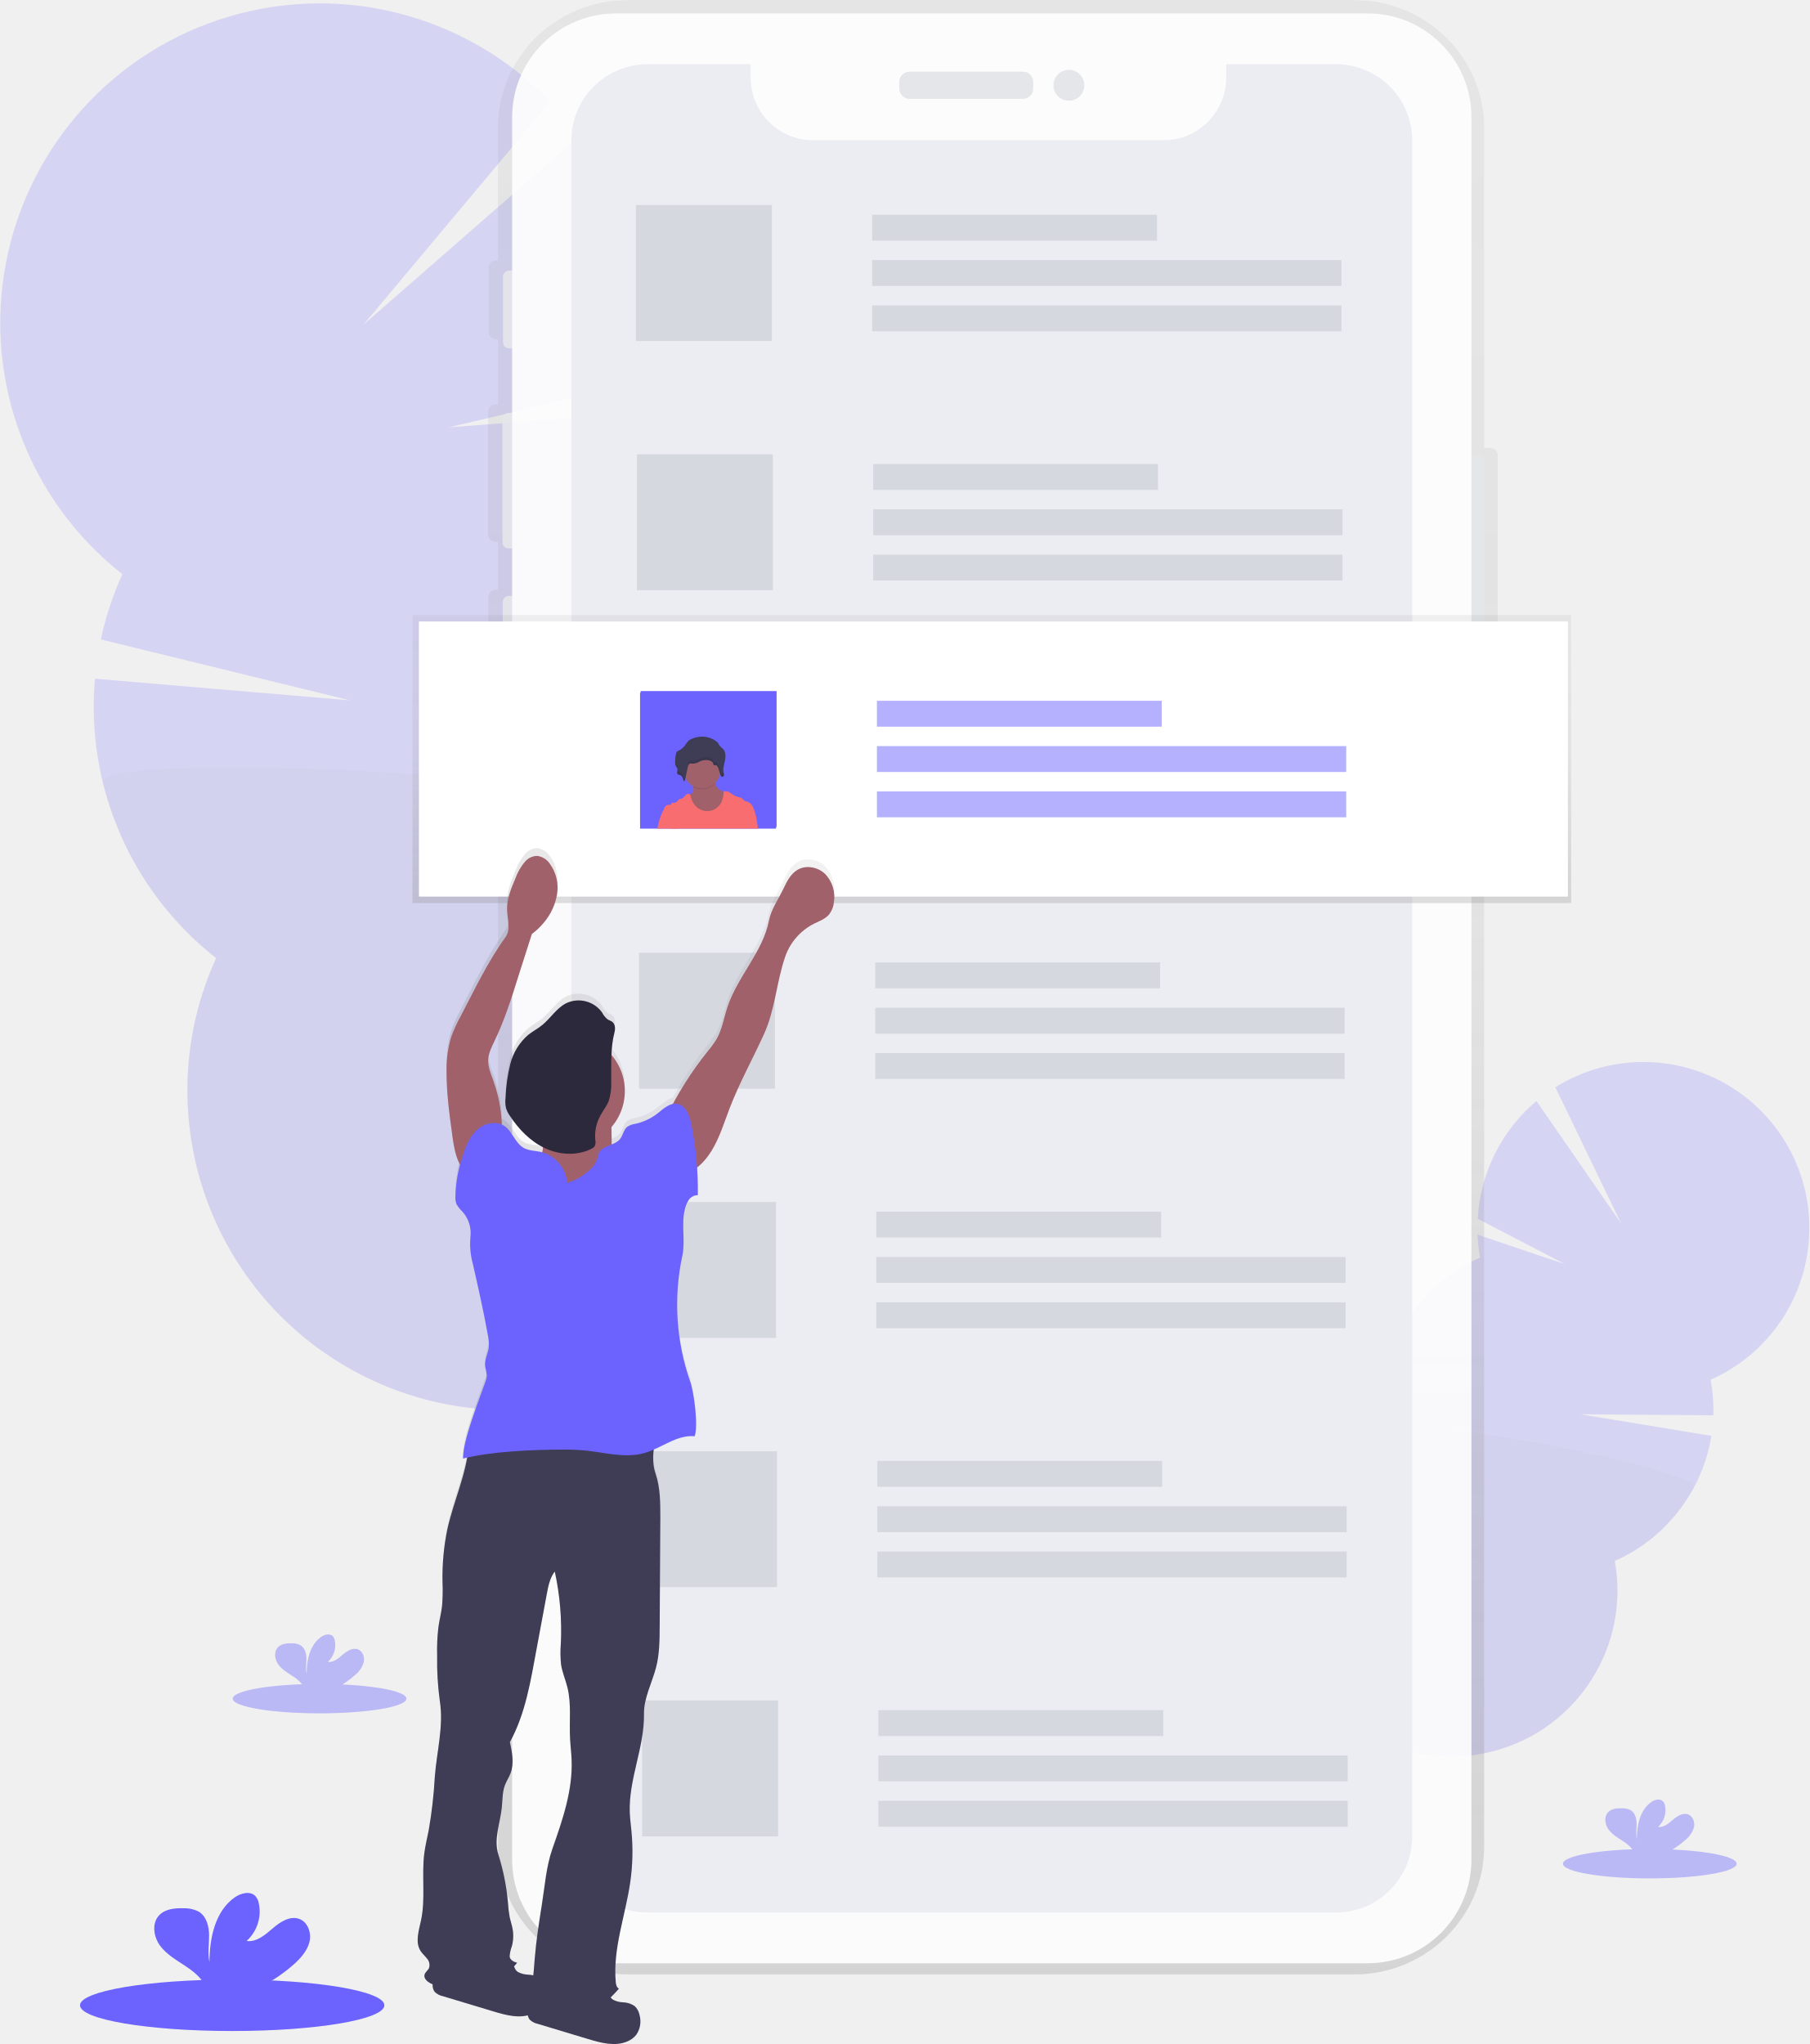
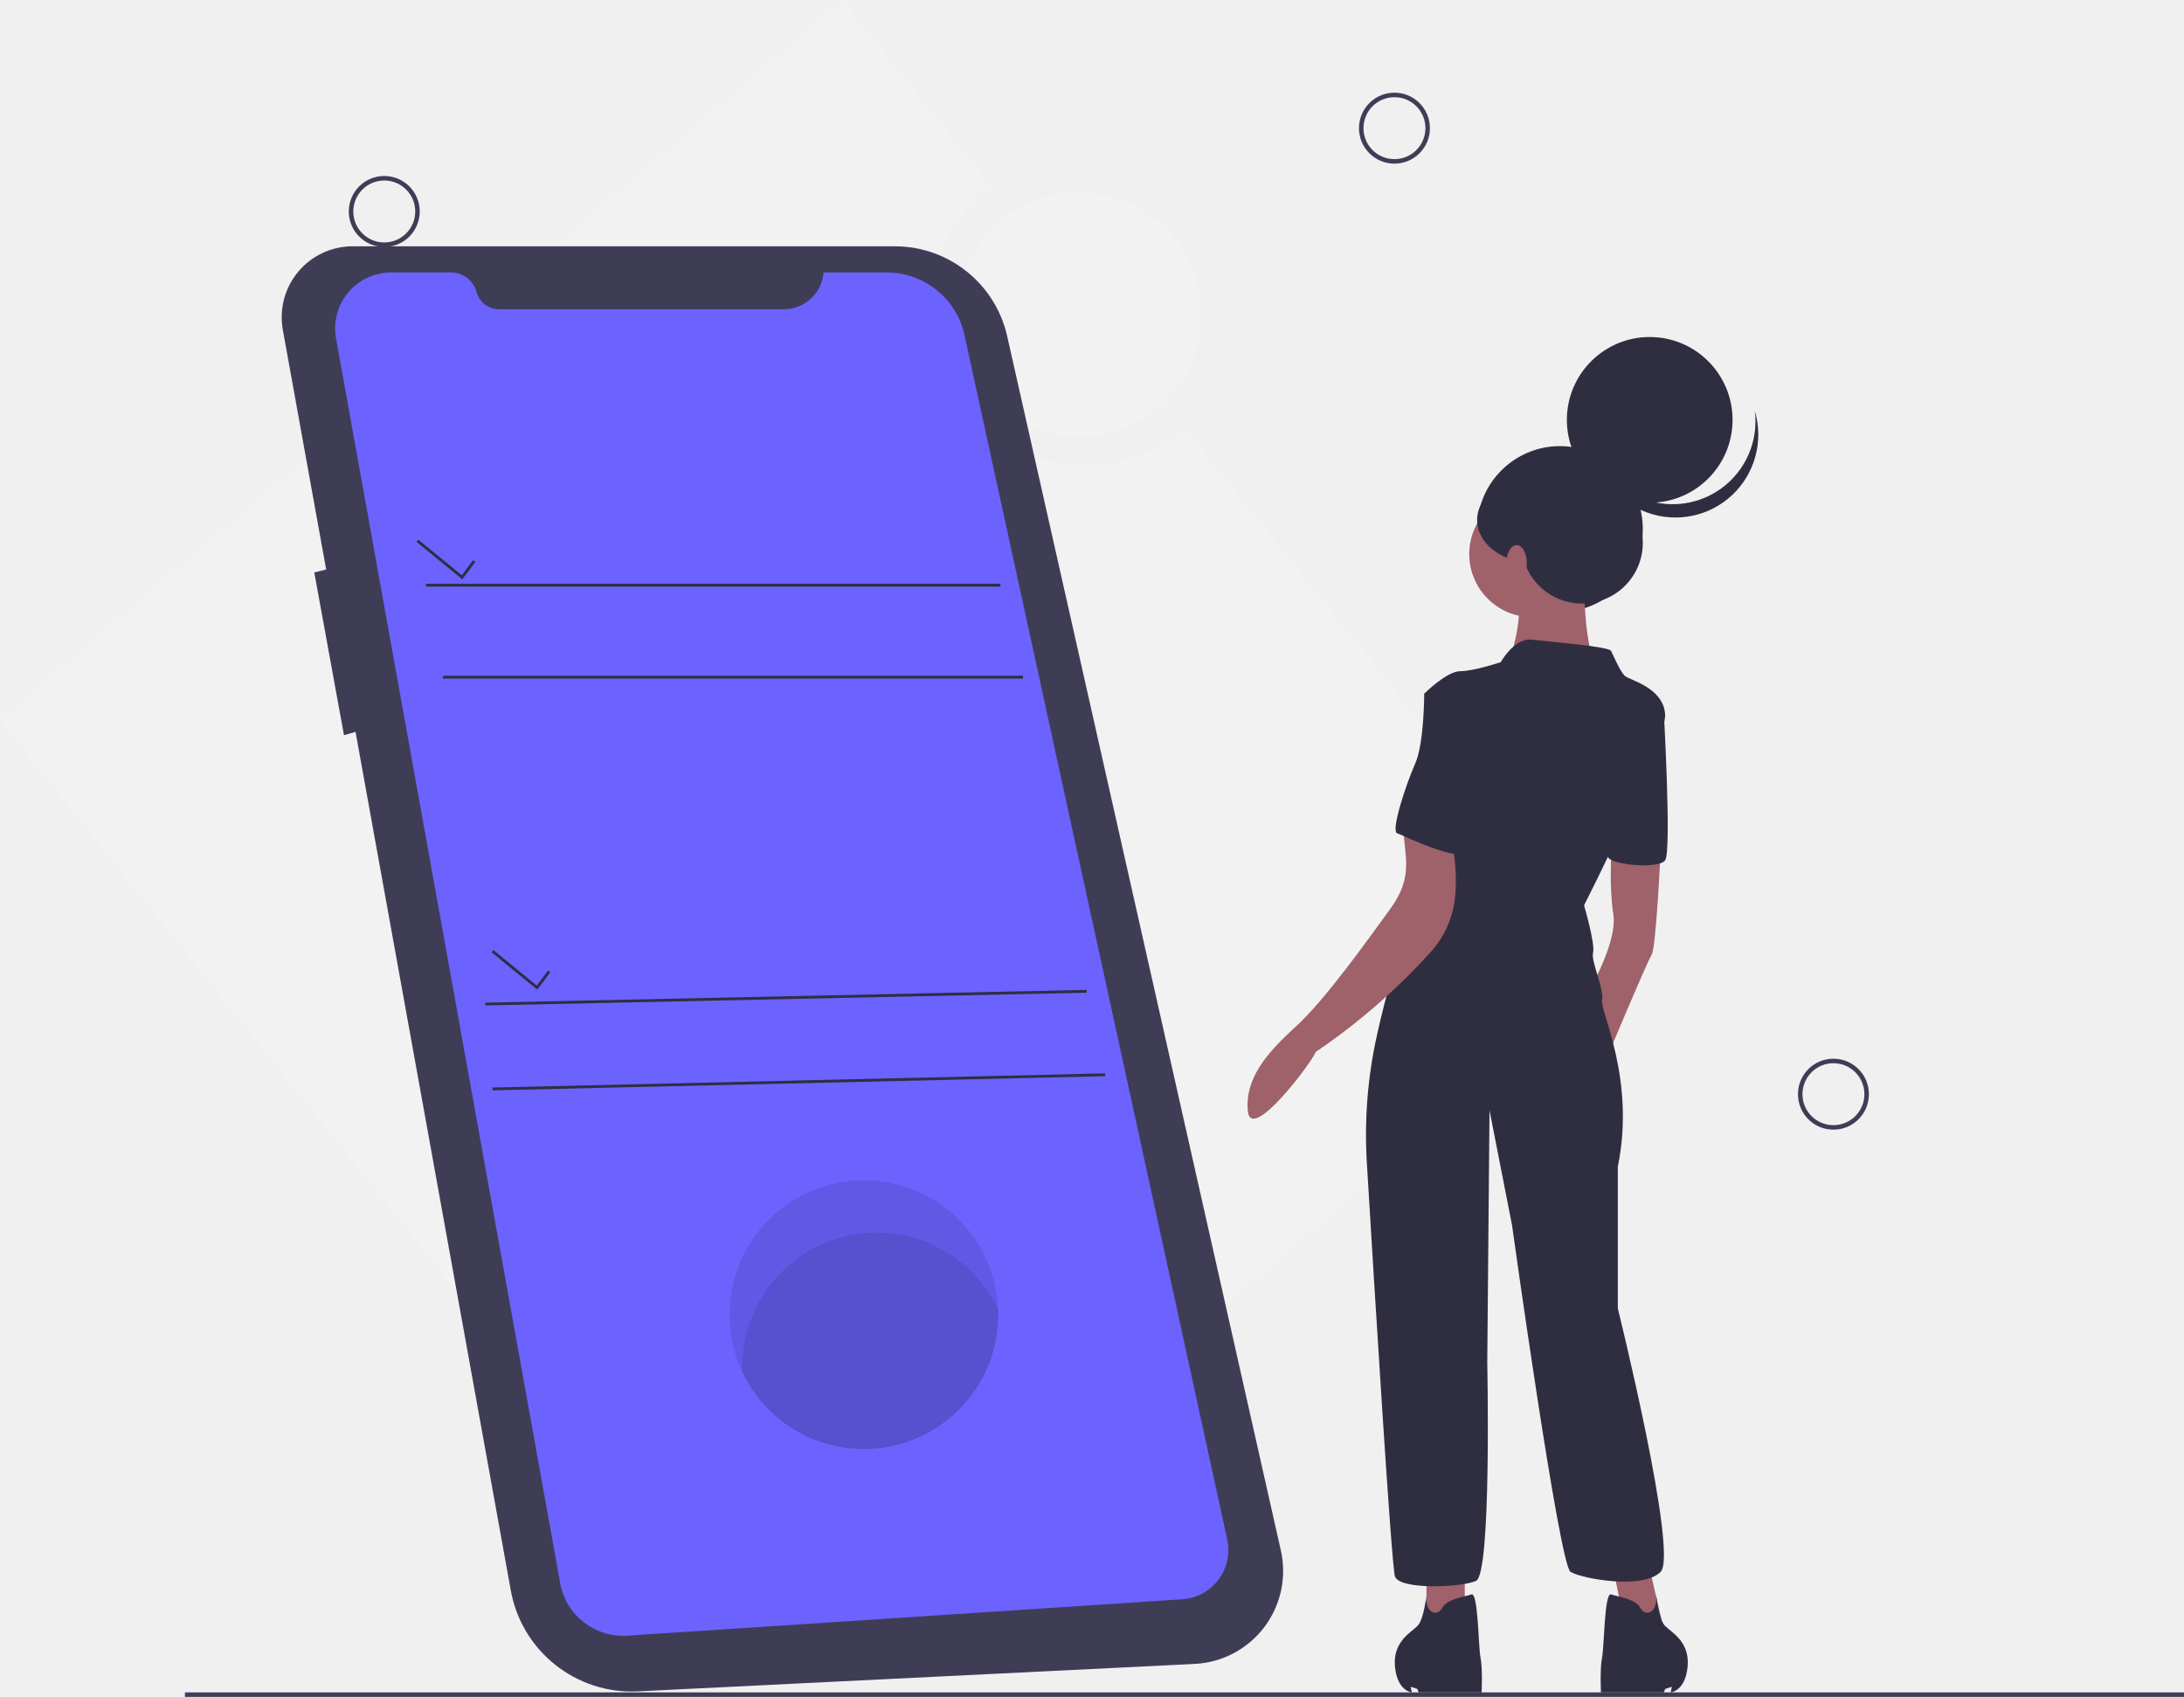
- <svg xmlns="http://www.w3.org/2000/svg" xmlns:xlink="http://www.w3.org/1999/xlink" id="eecc4465-eafb-4b62-b7e4-7201942d514a" data-name="Layer 1" width="680" height="768.1" viewBox="0 0 680 768.1">
-   <defs>
-     <linearGradient id="f00e0ec5-85ec-4cfa-95de-f06667b63037" x1="633.13" y1="807.92" x2="633.13" y2="65.95" gradientUnits="userSpaceOnUse">
-       <stop offset="0" stop-color="gray" stop-opacity="0.25" />
-       <stop offset="0.54" stop-color="gray" stop-opacity="0.12" />
-       <stop offset="1" stop-color="gray" stop-opacity="0.1" />
-     </linearGradient>
-     <linearGradient id="b1c9037f-2228-4f2a-9aa0-42978f4fc389" x1="372.74" y1="339.36" x2="372.74" y2="231.1" xlink:href="#f00e0ec5-85ec-4cfa-95de-f06667b63037" />
-     <linearGradient id="f20afe1e-e91e-44dc-858e-c1a148d29681" x1="416.98" y1="609.34" x2="573.53" y2="609.34" xlink:href="#f00e0ec5-85ec-4cfa-95de-f06667b63037" />
-   </defs>
-   <g opacity="0.2">
-     <path d="M765.11,767a23.27,23.27,0,0,1-2.11,3.25q-10.51-7.39-21.38-14.51l.47-.93a20.53,20.53,0,0,1,7.27-7.92c4-2.46,8.51-3,12.22-1s5.78,6,6,10.67A20.6,20.6,0,0,1,765.11,767Z" transform="translate(-260 -65.95)" fill="#3f3d56" />
-     <ellipse cx="763.35" cy="742.53" rx="17.05" ry="13.02" transform="translate(-510.11 1003.64) rotate(-62.09)" fill="#3f3d56" />
-     <ellipse cx="773.1" cy="724.12" rx="17.05" ry="13.02" transform="translate(-488.65 1002.46) rotate(-62.09)" fill="#3f3d56" />
-     <ellipse cx="782.85" cy="705.71" rx="17.05" ry="13.02" transform="translate(-467.19 1001.28) rotate(-62.09)" fill="#3f3d56" />
-     <ellipse cx="792.6" cy="687.3" rx="17.05" ry="13.02" transform="translate(-445.74 1000.11) rotate(-62.09)" fill="#3f3d56" />
-     <path d="M816.25,538.5a61.7,61.7,0,0,1-1-8.58L848.17,541l-32.83-17.08a62.45,62.45,0,0,1,22.08-44.23l31.81,46-24.7-51.16a62.37,62.37,0,1,1,58.36,109.89,62.4,62.4,0,0,1,1,13.39l-50-.4,49.28,8.12a62.37,62.37,0,0,1-36.29,47,62.37,62.37,0,1,1-86.65-45.89,62.39,62.39,0,0,1,36.1-68.15Z" transform="translate(-260 -65.95)" fill="#6c63ff" />
-     <path d="M896.64,624.71a62.14,62.14,0,0,1-29.84,27.83,62.37,62.37,0,1,1-86.65-45.89C777.73,593.36,899.92,618.52,896.64,624.71Z" transform="translate(-260 -65.95)" opacity="0.1" />
-   </g>
-   <g opacity="0.2">
-     <path d="M477,687.67a43.27,43.27,0,0,0,2.39,7.05q23.11-8.85,46.75-17c-.14-.64-.28-1.3-.44-2a39.53,39.53,0,0,0-9.83-18.22c-6.29-6.48-14.45-9.64-22.3-7.72s-13.63,8.47-16.24,17.09A39.55,39.55,0,0,0,477,687.67Z" transform="translate(-260 -65.95)" fill="#3f3d56" />
-     <ellipse cx="491.83" cy="642.75" rx="25.07" ry="32.81" transform="translate(-398.37 68.99) rotate(-13.72)" fill="#3f3d56" />
-     <ellipse cx="482.32" cy="603.78" rx="25.07" ry="32.81" transform="translate(-389.41 65.63) rotate(-13.72)" fill="#3f3d56" />
-     <ellipse cx="472.81" cy="564.82" rx="25.07" ry="32.81" transform="translate(-380.44 62.26) rotate(-13.72)" fill="#3f3d56" />
-     <ellipse cx="463.3" cy="525.86" rx="25.07" ry="32.81" transform="translate(-371.47 58.9) rotate(-13.72)" fill="#3f3d56" />
-     <path d="M489.38,237a118.65,118.65,0,0,0,5.81-15.56l-66.55,5.11L498,210.14a120.32,120.32,0,0,0-20.33-93L396.55,188l70.26-83.83A120.07,120.07,0,1,0,306,281.72a119.33,119.33,0,0,0-8.11,24.52l93.59,22.88L295.68,321A120.14,120.14,0,0,0,341.22,426a120.07,120.07,0,1,0,183.37-44.75A120.08,120.08,0,0,0,489.38,237Z" transform="translate(-260 -65.95)" fill="#6c63ff" />
-     <path d="M298.66,359.94a119.51,119.51,0,0,0,42.56,66,120.07,120.07,0,1,0,183.37-44.75C535.38,357.55,295.46,346.85,298.66,359.94Z" transform="translate(-260 -65.95)" opacity="0.1" />
-   </g>
-   <path d="M820,234.26h-2.23V114c0-26.52-21.83-48-48.76-48H495.88c-26.93,0-48.76,21.5-48.76,48v49.85l-.17,0h-.48a2.85,2.85,0,0,0-2.87,2.82v24a2.85,2.85,0,0,0,2.87,2.82H447l.17,0V218h-.88a2.84,2.84,0,0,0-2.86,2.82v45.89a2.85,2.85,0,0,0,2.86,2.83h.88v18h-.76a2.84,2.84,0,0,0-2.87,2.82v46.34a2.84,2.84,0,0,0,2.87,2.82h.76V759.9c0,26.52,21.83,48,48.76,48H769c26.93,0,48.76-21.5,48.76-48V324.2H820a2.85,2.85,0,0,0,2.87-2.82v-84.3A2.85,2.85,0,0,0,820,234.26Z" transform="translate(-260 -65.95)" fill="url(#f00e0ec5-85ec-4cfa-95de-f06667b63037)" />
-   <g opacity="0.9">
-     <rect x="547.18" y="171.26" width="10.77" height="88.82" rx="2.29" fill="#e5e7eb" />
-     <rect x="189.05" y="101.68" width="6.05" height="29.24" rx="2.29" fill="#e5e7eb" />
-     <rect x="188.83" y="155.21" width="6.82" height="50.89" rx="2.29" fill="#e5e7eb" />
-     <rect x="188.94" y="223.91" width="6.49" height="51.33" rx="2.29" fill="#e5e7eb" />
-     <rect x="192.47" y="5.05" width="360.52" height="732.71" rx="38.99" fill="#fff" />
-     <rect x="337.96" y="26.93" width="50.35" height="10.22" rx="3.87" fill="#e5e7eb" />
-     <circle cx="401.71" cy="32.04" r="5.8" fill="#e5e7eb" />
-   </g>
-   <path d="M762.1,90.09H720.83v5a23.58,23.58,0,0,1-23.58,23.57H565.67a23.58,23.58,0,0,1-23.58-23.57v-5H503.37a28.63,28.63,0,0,0-28.63,28.63V756a28.63,28.63,0,0,0,28.63,28.63H762.1A28.63,28.63,0,0,0,790.73,756V118.72A28.63,28.63,0,0,0,762.1,90.09Z" transform="translate(-260 -65.95)" fill="#ececf3" />
-   <ellipse cx="87.26" cy="753.55" rx="57.19" ry="9.67" fill="#6c63ff" />
-   <path d="M370.91,803.68c2.45-2.28,4.75-5,5.45-8.23s-.68-7.19-3.81-8.38c-3.5-1.34-7.24,1.08-10.07,3.53s-6.09,5.25-9.8,4.73a14.9,14.9,0,0,0,4.61-14,5.77,5.77,0,0,0-1.28-2.83c-1.94-2.08-5.46-1.19-7.79.45-7.39,5.2-9.46,15.25-9.5,24.3-.75-3.27-.12-6.67-.14-10s-.93-7.06-3.75-8.86a11.39,11.39,0,0,0-5.74-1.34c-3.32-.12-7,.21-9.29,2.64-2.83,3-2.09,8.09.36,11.42s6.19,5.41,9.63,7.71c2.61,1.75,5.26,3.79,6.87,6.56a5.91,5.91,0,0,1,.51,1.17H358A58.41,58.41,0,0,0,370.91,803.68Z" transform="translate(-260 -65.95)" fill="#6c63ff" />
-   <g opacity="0.4">
-     <ellipse cx="620.02" cy="700.35" rx="32.64" ry="5.52" fill="#6c63ff" />
-     <path d="M893.51,757.27a9.54,9.54,0,0,0,3.12-4.69c.4-1.87-.4-4.11-2.18-4.79-2-.76-4.13.62-5.75,2s-3.47,3-5.59,2.7a8.49,8.49,0,0,0,2.63-8,3.26,3.26,0,0,0-.73-1.61c-1.11-1.19-3.12-.68-4.44.25-4.22,3-5.4,8.71-5.43,13.87-.42-1.86-.06-3.8-.07-5.71s-.54-4-2.15-5.06a6.52,6.52,0,0,0-3.27-.76c-1.9-.07-4,.12-5.31,1.5-1.61,1.73-1.19,4.62.21,6.52s3.53,3.09,5.5,4.4a12.29,12.29,0,0,1,3.92,3.74,3.39,3.39,0,0,1,.29.67h11.9A33,33,0,0,0,893.51,757.27Z" transform="translate(-260 -65.95)" fill="#6c63ff" />
-   </g>
-   <g opacity="0.4">
-     <ellipse cx="120.1" cy="638.32" rx="32.64" ry="5.52" fill="#6c63ff" />
-     <path d="M393.6,695.24a9.43,9.43,0,0,0,3.11-4.7c.4-1.86-.39-4.1-2.18-4.78-2-.76-4.13.62-5.74,2s-3.48,3-5.59,2.7a8.54,8.54,0,0,0,2.63-8,3.38,3.38,0,0,0-.73-1.62c-1.11-1.18-3.12-.67-4.45.26-4.22,3-5.4,8.7-5.42,13.86-.43-1.86-.07-3.8-.08-5.71s-.53-4-2.14-5a6.46,6.46,0,0,0-3.28-.77c-1.89-.07-4,.12-5.3,1.51-1.61,1.73-1.19,4.62.21,6.52s3.53,3.08,5.49,4.4a12.09,12.09,0,0,1,3.92,3.74,4.11,4.11,0,0,1,.3.67h11.89A33.29,33.29,0,0,0,393.6,695.24Z" transform="translate(-260 -65.95)" fill="#6c63ff" />
-   </g>
-   <rect x="238.98" y="77.05" width="51.09" height="51.09" fill="#d6d8e0" />
-   <rect x="327.77" y="80.7" width="107.04" height="9.73" fill="#d6d8e0" />
-   <rect x="327.77" y="97.73" width="176.37" height="9.73" fill="#d6d8e0" />
-   <rect x="327.77" y="114.76" width="176.37" height="9.73" fill="#d6d8e0" />
-   <rect x="239.37" y="170.71" width="51.09" height="51.09" fill="#d6d8e0" />
-   <rect x="328.16" y="174.36" width="107.04" height="9.73" fill="#d6d8e0" />
-   <rect x="328.16" y="191.39" width="176.37" height="9.73" fill="#d6d8e0" />
-   <rect x="328.16" y="208.41" width="176.37" height="9.73" fill="#d6d8e0" />
-   <rect x="239.76" y="264.37" width="51.09" height="51.09" fill="#d6d8e0" />
-   <rect x="328.56" y="268.01" width="107.04" height="9.73" fill="#d6d8e0" />
-   <rect x="328.56" y="285.04" width="176.37" height="9.73" fill="#d6d8e0" />
-   <rect x="328.56" y="302.07" width="176.37" height="9.73" fill="#d6d8e0" />
-   <rect x="240.15" y="358.02" width="51.09" height="51.09" fill="#d6d8e0" />
-   <rect x="328.95" y="361.67" width="107.04" height="9.73" fill="#d6d8e0" />
-   <rect x="328.95" y="378.7" width="176.37" height="9.73" fill="#d6d8e0" />
-   <rect x="328.95" y="395.73" width="176.37" height="9.73" fill="#d6d8e0" />
-   <rect x="240.55" y="451.68" width="51.09" height="51.09" fill="#d6d8e0" />
-   <rect x="329.34" y="455.33" width="107.04" height="9.73" fill="#d6d8e0" />
-   <rect x="329.34" y="472.36" width="176.37" height="9.73" fill="#d6d8e0" />
-   <rect x="329.34" y="489.39" width="176.37" height="9.73" fill="#d6d8e0" />
-   <rect x="240.94" y="545.34" width="51.09" height="51.09" fill="#d6d8e0" />
-   <rect x="329.73" y="548.99" width="107.04" height="9.73" fill="#d6d8e0" />
-   <rect x="329.73" y="566.02" width="176.37" height="9.73" fill="#d6d8e0" />
-   <rect x="329.73" y="583.05" width="176.37" height="9.73" fill="#d6d8e0" />
-   <rect x="241.33" y="639" width="51.09" height="51.09" fill="#d6d8e0" />
-   <rect x="330.12" y="642.65" width="107.04" height="9.73" fill="#d6d8e0" />
-   <rect x="330.12" y="659.68" width="176.37" height="9.73" fill="#d6d8e0" />
-   <rect x="330.12" y="676.71" width="176.37" height="9.73" fill="#d6d8e0" />
-   <rect x="155.01" y="231.1" width="435.45" height="108.25" fill="url(#b1c9037f-2228-4f2a-9aa0-42978f4fc389)" />
-   <rect x="157.44" y="233.54" width="431.8" height="103.39" fill="#fff" />
-   <rect x="240.76" y="259.69" width="51.09" height="51.09" fill="#6c63ff" />
-   <g opacity="0.5">
-     <rect x="329.56" y="263.34" width="107.04" height="9.73" fill="#6c63ff" />
-     <rect x="329.56" y="280.37" width="176.37" height="9.73" fill="#6c63ff" />
-     <rect x="329.56" y="297.4" width="176.37" height="9.73" fill="#6c63ff" />
-   </g>
-   <path d="M570.18,391.54c-2.72-2.69-7.24-3.58-10.51-1.6-2.54,1.53-3.94,4.38-5.22,7.07-1.87,4-4.61,7.74-5.45,12.06-2.31,11.91-11.79,21.16-15.59,32.67-1.36,4.11-2,8.52-4.15,12.27a39.05,39.05,0,0,1-3.4,4.68,131.8,131.8,0,0,0-13,19.83c-2.16.42-4.08,2.25-5.92,3.68a20.43,20.43,0,0,1-8,3.79,7.55,7.55,0,0,0-3.28,1.2c-1.38,1.15-1.57,3.22-2.69,4.61a7.18,7.18,0,0,1-3,2c0-.35-.05-.7-.06-1.06-.05-1.85-.08-3.71-.08-5.57a20.94,20.94,0,0,0-.06-27.18,41,41,0,0,1,1.15-8.59c.35-1.37.3-3.05-.81-3.94-.55-.43-1.26-.59-1.85-1a8.06,8.06,0,0,1-2-2.54,10.8,10.8,0,0,0-13.58-3.47c-3.61,1.9-5.8,5.7-9,8.28-1.64,1.32-3.53,2.31-5.17,3.64a21.47,21.47,0,0,0-6.69,10.88A62.32,62.32,0,0,0,450,476.09a11.59,11.59,0,0,0,.15,3.9,10.3,10.3,0,0,0,1.47,3,33.62,33.62,0,0,0,12.43,11.85,4.86,4.86,0,0,1,0,.77c0,.4-.13.79-.22,1.19l-.58-.16c-2.14-.48-4.45-.42-6.37-1.49-3.28-1.84-4.27-6.33-7.41-8.39a5.67,5.67,0,0,0-.84-.45,56.12,56.12,0,0,0-3.22-16.67c-.92-2.56-2.05-5.17-1.91-7.9.12-2.53,1.33-4.86,2.41-7.15,3.77-7.9,6.41-16.28,9-24.63q2.49-7.87,5-15.75a24.83,24.83,0,0,0,4.39-4.18,22.29,22.29,0,0,0,5.09-10.93,15.48,15.48,0,0,0-2.81-11.56,6.68,6.68,0,0,0-4.7-2.88,6.11,6.11,0,0,0-4.39,2,19.52,19.52,0,0,0-3.76,6.46c-1.64,3.87-3.3,7.89-3.14,12.09.13,3.48,1.43,7.37-.6,10.2-6.65,9.27-11.67,19.93-16.94,30.07a53.79,53.79,0,0,0-3.42,7.54,42,42,0,0,0-1.79,13c-.05,8.25,1.08,16.46,2.2,24.64.51,3.69,1.16,7.61,2.91,10.8a45.29,45.29,0,0,0-1.79,12.16,6.93,6.93,0,0,0,.44,2.79,11.52,11.52,0,0,0,2.21,2.78,12.45,12.45,0,0,1,3,9.84,27.91,27.91,0,0,0,.89,9.86c2,8.88,4,17.75,5.6,26.7a17.08,17.08,0,0,1,.38,5.08c-.31,2.42-1.65,4.72-1.36,7.15a27.06,27.06,0,0,1,.64,3.42,8.45,8.45,0,0,1-.6,2.56c-2.28,6.63-8.41,21.83-8.34,28.85l1.6-.38c-1.61,9.11-5.38,17.82-7.36,26.9a90,90,0,0,0-1.86,20.12,74.64,74.64,0,0,1-.16,9.1c-.31,2.69-1,5.32-1.38,8a72.48,72.48,0,0,0-.48,10.83,110.59,110.59,0,0,0,1,17c1.53,9.6-1.15,19.14-1.88,28.83a173.28,173.28,0,0,1-2.3,20.22c-.55,2.82-1.24,5.62-1.62,8.47-1.12,8.46.51,17.18-1.25,25.53-.83,3.91-2.31,8.3-.13,11.64.69,1.05,1.68,1.87,2.43,2.88a3.66,3.66,0,0,1,.7,3.53c-.43.92-1.43,1.52-1.68,2.5-.4,1.54,1.21,2.8,2.65,3.46l.41.16a3.71,3.71,0,0,0,.78,3,6.36,6.36,0,0,0,3.07,1.6l18.88,5.72c4.21,1.28,8.79,2.54,13,1.5a3.27,3.27,0,0,0,.75,1.62,6.36,6.36,0,0,0,3.07,1.6L481,832.16c4.82,1.46,10.11,2.9,14.74.92a8.37,8.37,0,0,0,3.38-2.55,8.92,8.92,0,0,0,1.2-7.47,6.09,6.09,0,0,0-1.82-3.34,8,8,0,0,0-4.36-1.43,8.81,8.81,0,0,1-3.82-1,2.75,2.75,0,0,1-.87-.91q1.62-1.6,3.14-3.32c-.82-.28-1.11-1.46-1.19-2.32-1.19-12.74,3.61-25.19,5.43-37.85a81,81,0,0,0,.48-19.18c-.22-2.41-.55-4.81-.65-7.23-.47-12.6,5.55-24.72,5.34-37.33-.1-5.9,3-11.72,4.51-17.43,1.32-5.06,1.36-10.36,1.39-15.6l.24-41.26c0-5.58,0-11.29-1.78-16.56a21,21,0,0,1-.72-9.06c5.09-2.25,9.91-5.58,15.35-5,1.45-3.85-.27-16.68-1.63-20.57a88.46,88.46,0,0,1-3-47.64c1.23-5.69-.46-11.74.91-17.41a10.53,10.53,0,0,1,1.49-3.74,4,4,0,0,1,3.43-1.81c0-3.47-.07-7-.3-10.52a25,25,0,0,0,5.57-6.41c3-5,4.71-10.63,6.78-16.07,3.67-9.6,8.68-18.61,12.89-28s4.62-19.66,8-29.38a22.08,22.08,0,0,1,10.75-12.38c2-1,4.13-1.72,5.58-3.36a9,9,0,0,0,1.94-4.77A12.61,12.61,0,0,0,570.18,391.54Zm-117,413.13c.41-.45.81-.9,1.19-1.39-1.26-.2-2.8-1.12-2.83-2.4a13.27,13.27,0,0,1,.82-3.75,15,15,0,0,0,.28-6.66c-.28-1.55-.8-3-1.12-4.58a42.78,42.78,0,0,1-.6-5.18,85.69,85.69,0,0,0-3.64-18.36c-1.81-5.79.67-11.65,1.31-17.68.31-2.86.17-5.81,1.17-8.5.59-1.6,1.56-3,2.15-4.62,1.37-3.71.56-7.84-.28-11.71,5.92-10.73,7.88-23.53,10.11-35.61q1.88-10.17,3.76-20.33c.55-3,1.16-6.16,3-8.58a105.42,105.42,0,0,1,2.28,27.34,40.59,40.59,0,0,0,.1,8c.46,2.91,1.67,5.66,2.37,8.52,1.56,6.31.65,12.94,1,19.43.13,2.62.47,5.24.58,7.86.49,11.59-3.39,22.86-7.22,33.81-2.35,6.71-2.87,14.34-4,21.37-1.06,6.73-2.11,13.47-2.65,20.26-.16,2.07-.29,4.2-.54,6.3a16.46,16.46,0,0,0-1.95-.31,8.81,8.81,0,0,1-3.82-1A4.45,4.45,0,0,1,453.18,804.67Z" transform="translate(-260 -65.95)" fill="url(#f20afe1e-e91e-44dc-858e-c1a148d29681)" />
-   <path d="M494.16,818.39a8.11,8.11,0,0,1,4.36,1.42,6.07,6.07,0,0,1,1.82,3.32,8.84,8.84,0,0,1-1.2,7.43,8.3,8.3,0,0,1-3.38,2.52c-4.63,2-9.92.55-14.74-.9l-18.88-5.69a6.34,6.34,0,0,1-3.07-1.59,4.16,4.16,0,0,1-.08-4.85,9.47,9.47,0,0,1,4-3.19c5.88-2.86,12.5-3.52,19-3.64,2.4-.05,4.76-.57,6.39,1.28.86,1,.71,2.06,2,2.91A8.66,8.66,0,0,0,494.16,818.39Z" transform="translate(-260 -65.95)" fill="#3f3d56" />
-   <path d="M458.49,808a8,8,0,0,1,4.36,1.41,6.17,6.17,0,0,1,1.82,3.32,8.83,8.83,0,0,1-1.2,7.43,8.32,8.32,0,0,1-3.38,2.53c-4.63,2-9.92.54-14.74-.91l-18.88-5.69a6.26,6.26,0,0,1-3.07-1.59,4.16,4.16,0,0,1-.08-4.85,9.41,9.41,0,0,1,4-3.19c5.88-2.86,12.49-3.52,18.95-3.64,2.39,0,4.76-.57,6.39,1.28.86,1,.71,2.07,2,2.91A8.81,8.81,0,0,0,458.49,808Z" transform="translate(-260 -65.95)" fill="#3f3d56" />
-   <path d="M474.89,603.11a232.49,232.49,0,0,0-33.48-.94,6.57,6.57,0,0,0-2.17.34c-2.46,1-2.84,4.22-3.08,6.86-.94,10.67-5.65,20.62-8,31.09a88.77,88.77,0,0,0-1.86,20,73.49,73.49,0,0,1-.16,9c-.31,2.68-1,5.29-1.38,8a71.55,71.55,0,0,0-.48,10.76,109.16,109.16,0,0,0,1,16.87c1.53,9.54-1.15,19-1.88,28.64a171.33,171.33,0,0,1-2.3,20.09c-.55,2.8-1.24,5.58-1.62,8.41-1.12,8.41.51,17.08-1.25,25.37-.83,3.88-2.31,8.24-.13,11.56.69,1.05,1.68,1.86,2.43,2.86a3.63,3.63,0,0,1,.7,3.51c-.43.91-1.43,1.51-1.68,2.48-.4,1.53,1.21,2.79,2.65,3.44,10.85,4.89,24.84,1.44,32.16-7.95-1.26-.2-2.8-1.11-2.83-2.38a13.13,13.13,0,0,1,.82-3.73,14.8,14.8,0,0,0,.28-6.62c-.28-1.53-.8-3-1.12-4.55a42.13,42.13,0,0,1-.6-5.14,84.62,84.62,0,0,0-3.64-18.24c-1.81-5.75.67-11.57,1.31-17.57.31-2.83.17-5.77,1.17-8.44.59-1.59,1.56-3,2.15-4.59,1.37-3.69.56-7.78-.28-11.63,5.92-10.67,7.88-23.38,10.11-35.38q1.88-10.1,3.76-20.2c.55-3,1.16-6.11,3-8.52a104.09,104.09,0,0,1,2.28,27.17,40,40,0,0,0,.1,7.89c.46,2.89,1.67,5.62,2.37,8.47,1.56,6.26.65,12.85,1,19.3.13,2.6.47,5.2.58,7.81.49,11.51-3.39,22.71-7.22,33.58-2.35,6.67-2.87,14.25-4,21.23-1.06,6.69-2.11,13.38-2.65,20.13-.49,6.2-.7,12.91-4.56,17.78,3.52,2.29,7.17,4.62,11.29,5.41a20.94,20.94,0,0,0,13.93-2.69,44,44,0,0,0,11-9.36c-.82-.28-1.11-1.46-1.19-2.31-1.19-12.65,3.61-25,5.43-37.6a80,80,0,0,0,.48-19.06c-.22-2.39-.55-4.77-.65-7.17-.47-12.52,5.55-24.57,5.34-37.09-.1-5.86,3-11.65,4.51-17.32,1.32-5,1.36-10.29,1.39-15.49l.24-41c0-5.55,0-11.22-1.78-16.46-2.2-6.29.31-13.53.69-20.18A83.22,83.22,0,0,1,474.89,603.11Z" transform="translate(-260 -65.95)" fill="#3f3d56" />
-   <path d="M510.55,485.32a130.74,130.74,0,0,1,15.31-24.18,39.43,39.43,0,0,0,3.4-4.64c2.15-3.72,2.79-8.11,4.15-12.19,3.8-11.44,13.28-20.63,15.59-32.46.84-4.29,3.58-8,5.45-12,1.28-2.68,2.68-5.5,5.22-7,3.27-2,7.79-1.07,10.51,1.6A12.46,12.46,0,0,1,573.39,405a8.81,8.81,0,0,1-1.94,4.74c-1.45,1.63-3.62,2.37-5.58,3.35a21.9,21.9,0,0,0-10.75,12.29c-3.34,9.66-3.76,19.88-8,29.19s-9.22,18.26-12.89,27.79c-2.07,5.41-3.74,11-6.78,16s-7.82,9.19-13.56,9.94a34.06,34.06,0,0,0-1.68-10.64C511,493.69,508.73,489,510.55,485.32Z" transform="translate(-260 -65.95)" fill="#a0616a" />
-   <path d="M448.63,492.78A55.45,55.45,0,0,0,445.39,472c-.92-2.55-2.05-5.14-1.91-7.85.12-2.51,1.33-4.83,2.41-7.1,3.77-7.85,6.41-16.18,9-24.48l5-15.64a25,25,0,0,0,4.39-4.15,22.14,22.14,0,0,0,5.09-10.86,15.32,15.32,0,0,0-2.81-11.49,6.64,6.64,0,0,0-4.7-2.85,6.05,6.05,0,0,0-4.39,2,19.34,19.34,0,0,0-3.76,6.42c-1.64,3.84-3.3,7.84-3.14,12,.13,3.46,1.43,7.32-.6,10.13-6.65,9.21-11.67,19.8-16.94,29.87a53.21,53.21,0,0,0-3.42,7.49,41.52,41.52,0,0,0-1.79,12.94c-.05,8.2,1.08,16.35,2.2,24.48.7,5.08,1.64,10.62,5.49,14C439.52,501.82,443.54,496.8,448.63,492.78Z" transform="translate(-260 -65.95)" fill="#a0616a" />
-   <circle cx="214.08" cy="409.99" r="20.75" fill="#a0616a" />
-   <path d="M464,497.79c-.5,3.76-2.51,7.11-4.47,10.35-1.19,2-2.69,4.13-5,4.35a100,100,0,0,0,18.84,7.58,21.42,21.42,0,0,0,6.89,1.11,16.83,16.83,0,0,0,5.73-1.47,28.45,28.45,0,0,0,16.14-19,37.45,37.45,0,0,1-7.7-.59c-1.42-.26-2.95-.68-3.78-1.85a6.09,6.09,0,0,1-.78-3.35q-.15-5.19,0-10.38a41,41,0,0,0-15.08,1.85c-2,.65-4,1.44-6.05,1.95-1.26.31-4.73,0-5.66.73C461.67,490.18,464.37,495.24,464,497.79Z" transform="translate(-260 -65.95)" fill="#a0616a" />
-   <path d="M473.15,510.4a13.05,13.05,0,0,0-9.92-11.58c-2.14-.47-4.45-.42-6.37-1.48-3.28-1.83-4.27-6.29-7.41-8.34s-7.62-.91-10.36,1.69-4.13,6.28-5.25,9.88a49.75,49.75,0,0,0-2.69,15.15,6.88,6.88,0,0,0,.44,2.78,11.67,11.67,0,0,0,2.21,2.77,12.28,12.28,0,0,1,3,9.76,27.64,27.64,0,0,0,.89,9.81c2,8.81,4,17.63,5.6,26.52a16.88,16.88,0,0,1,.38,5c-.31,2.4-1.65,4.69-1.36,7.09a26.91,26.91,0,0,1,.64,3.41,8.27,8.27,0,0,1-.6,2.53c-2.28,6.6-8.41,21.7-8.34,28.67,10.65-2.73,26.35-3.34,37.34-3.38a78.44,78.44,0,0,1,9.07.4c7.23.77,14.63,2.88,21.64.93,6.5-1.81,12.27-7,19-6.34,1.45-3.83-.27-16.58-1.63-20.44a87.34,87.34,0,0,1-3-47.33c1.23-5.66-.46-11.66.91-17.29a10.36,10.36,0,0,1,1.49-3.72,4,4,0,0,1,3.43-1.8,127.39,127.39,0,0,0-2.5-26.93c-.67-3.15-2.06-6.87-5.23-7.41-2.86-.48-5.27,1.93-7.56,3.71a20.66,20.66,0,0,1-8,3.76,7.53,7.53,0,0,0-3.28,1.19c-1.38,1.14-1.57,3.2-2.69,4.59-2,2.49-6.47,2.27-7.89,5.14a18,18,0,0,0-.76,2.63,9.62,9.62,0,0,1-3.29,4.25A18.56,18.56,0,0,1,473.15,510.4Z" transform="translate(-260 -65.95)" fill="#6c63ff" />
-   <path d="M490.94,453.88c.35-1.37.3-3-.81-3.92-.55-.43-1.26-.59-1.85-1a8,8,0,0,1-2-2.53A10.86,10.86,0,0,0,472.67,443c-3.61,1.89-5.8,5.67-9,8.23-1.64,1.32-3.53,2.3-5.17,3.61a21.34,21.34,0,0,0-6.69,10.82A61.57,61.57,0,0,0,450,478.43a11.47,11.47,0,0,0,.15,3.88,10.19,10.19,0,0,0,1.47,2.95c3.29,5,7.65,9.55,13.1,12.12s12.08,3,17.46.31a3.11,3.11,0,0,0,1.34-1.08,3.76,3.76,0,0,0,.2-2.31,15.85,15.85,0,0,1,1.75-8.84c1-2,2.49-3.72,3.3-5.8a20.6,20.6,0,0,0,.94-7.18C489.79,466.21,489.36,459.94,490.94,453.88Z" transform="translate(-260 -65.95)" fill="#2d293d" />
-   <rect x="240.55" y="260.3" width="51.09" height="51.09" fill="#6c63ff" />
-   <path d="M533,369.77a6.71,6.71,0,0,1-3.46,3.14,8.59,8.59,0,0,1-2.75.52,7.76,7.76,0,0,1-3-.37,6.89,6.89,0,0,1-3.17-2.53,16,16,0,0,1-1.84-3.68,4.08,4.08,0,0,1-.37-2.08,3,3,0,0,0,2-1.13,2.53,2.53,0,0,0,.05-2c-.06-.2-.12-.39-.19-.57-.15-.44-.67-1.27-.31-1.64s1.2-.36,1.53-.51a14.43,14.43,0,0,1,3.11-1.39,7.56,7.56,0,0,1,2.95.19,1,1,0,0,1,.37.14.86.86,0,0,1,.27.4c.28.68.44,1.43.66,2.13a4.39,4.39,0,0,0,1.1,1.95,5.52,5.52,0,0,0,1.53.92l1.34.61a1.91,1.91,0,0,1,.63.41,1.66,1.66,0,0,1,.3.82A7.67,7.67,0,0,1,533,369.77Z" transform="translate(-260 -65.95)" fill="#a0616a" />
-   <path d="M528.84,360.42a6.95,6.95,0,0,1-8.39,1.25c-.06-.2-.12-.39-.19-.57-.15-.44-.67-1.27-.31-1.64s1.2-.36,1.53-.51a14.43,14.43,0,0,1,3.11-1.39,7.56,7.56,0,0,1,2.95.19,1,1,0,0,1,.37.14.86.86,0,0,1,.27.4C528.46,359,528.62,359.72,528.84,360.42Z" transform="translate(-260 -65.95)" opacity="0.1" />
-   <circle cx="263.84" cy="289.36" r="6.94" fill="#a0616a" />
-   <path d="M544.89,377.33H512.23c-1-2.23-1.9-4.47-2.91-6.7h0a4.65,4.65,0,0,1,.59-1.5,1.63,1.63,0,0,1,1.34-.75c.29,0,.62.11.83-.1s.14-.38.29-.52.51-.14.79-.12a1.81,1.81,0,0,0,1.54-.77,2.46,2.46,0,0,1,.39-.51,2.23,2.23,0,0,1,.84-.22c.81-.18,1.29-1,1.9-1.51a1.14,1.14,0,0,1,1.2-.33.74.74,0,0,1,.25.21,2.26,2.26,0,0,1,.33.83,7.42,7.42,0,0,0,2.61,4.21,5.92,5.92,0,0,0,8.94-2.23,11.64,11.64,0,0,0,.82-3.79c0-.07,0-.11,0-.17a2.86,2.86,0,0,1,2.38.47,13.43,13.43,0,0,0,2.12,1.33c.89.35,2,.35,2.61,1,.26.26.44.62.77.78a2.3,2.3,0,0,0,.64.15,3.79,3.79,0,0,1,2.51,2.2,17.13,17.13,0,0,1,1.4,5.06Z" transform="translate(-260 -65.95)" fill="#f86d70" />
-   <path d="M519.05,344.05a5.25,5.25,0,0,0-1.21,1.4,6.89,6.89,0,0,1-2.42,2.38,3,3,0,0,0-1.11.69,1.85,1.85,0,0,0-.29.78,14.63,14.63,0,0,0-.31,2.95,3.15,3.15,0,0,0,.24,1.46c.2.42.58.78.65,1.24a3.62,3.62,0,0,1-.12,1.08.94.94,0,0,0,.37,1,2.54,2.54,0,0,0,.56.13c1,.22,1.34,1.4,1.49,2.37.34,0,.49-.41.57-.73l1-4.65c.12-.5.3-1.09.81-1.26a2.53,2.53,0,0,1,1.06,0c1.38.12,2.54-.95,3.89-1.25a5.3,5.3,0,0,1,1.32-.08c1.06,0,2.3.49,2.53,1.48,0,.16.06.36.21.44a.84.84,0,0,0,.47,0c.67-.07,1.07.69,1.27,1.31l.7,2.27c.11.34.29.75.66.79a.7.7,0,0,0,.69-.61,2.77,2.77,0,0,0-.14-1c-.33-1.48.18-3,.49-4.49s.36-3.2-.68-4.35c-.38-.41-.88-.72-1.23-1.16s-.51-.91-.85-1.32a8.73,8.73,0,0,0-4.85-2.12A9.94,9.94,0,0,0,519.05,344.05Z" transform="translate(-260 -65.95)" fill="#3f3d56" />
-   <g opacity="0.1">
-     <path d="M531.43,356.77c-.37,0-.55-.45-.66-.79l-.7-2.27c-.2-.62-.6-1.38-1.27-1.32a.84.84,0,0,1-.47,0c-.15-.08-.17-.27-.21-.44-.23-1-1.47-1.43-2.53-1.48a4.87,4.87,0,0,0-1.32.09c-1.35.29-2.51,1.36-3.89,1.24a2.92,2.92,0,0,0-1.06,0c-.51.18-.69.76-.81,1.27-.35,1.55-.69,3.1-1,4.64-.08.32-.23.71-.57.73-.15-1-.49-2.15-1.49-2.37a2.08,2.08,0,0,1-.56-.13.63.63,0,0,1-.29-.33c0,.14-.06.29-.08.43a.94.94,0,0,0,.37,1,2.54,2.54,0,0,0,.56.13c1,.22,1.34,1.4,1.49,2.37.34,0,.49-.41.57-.73.35-1.55.69-3.1,1-4.65.12-.5.3-1.09.81-1.26a2.53,2.53,0,0,1,1.06,0c1.38.12,2.54-.95,3.89-1.25a5.3,5.3,0,0,1,1.32-.08c1.06,0,2.3.49,2.53,1.48,0,.16.06.36.21.44a.84.84,0,0,0,.47,0c.67-.07,1.07.69,1.27,1.31l.7,2.27c.11.34.29.75.66.79a.7.7,0,0,0,.69-.61,2,2,0,0,0-.1-.8A.62.62,0,0,1,531.43,356.77Z" transform="translate(-260 -65.95)" />
-     <path d="M514.6,353.89c-.07-.46-.45-.82-.65-1.24a2.54,2.54,0,0,1-.23-.9c0,.17,0,.33,0,.5a3.15,3.15,0,0,0,.24,1.46c.16.34.44.64.58,1A2.23,2.23,0,0,0,514.6,353.89Z" transform="translate(-260 -65.95)" />
-     <path d="M532.47,350.68a13,13,0,0,0-.57,4,24.28,24.28,0,0,1,.57-2.92,7.66,7.66,0,0,0,.17-2.24A9.06,9.06,0,0,1,532.47,350.68Z" transform="translate(-260 -65.95)" />
-   </g>
-   <path d="M514.84,377.33h-7.79a24.5,24.5,0,0,1,1.83-6.08,1.39,1.39,0,0,1,.33-.53.48.48,0,0,1,.11-.09c.23-.18.55-.25.8-.42s.28-.35.51-.42a6.91,6.91,0,0,1,2.54.42,2.54,2.54,0,0,1,.67.17,2.26,2.26,0,0,1,1.06,1.3C515.56,373.47,515.06,375.41,514.84,377.33Z" transform="translate(-260 -65.95)" fill="#f86d70" />
+ <svg xmlns="http://www.w3.org/2000/svg" id="f8de8b25-3d53-474b-a5b1-b2a4ad6ddbb8" data-name="Layer 1" width="970.154" height="753.564" viewBox="0 0 970.154 753.564">
+   <path d="M809.692,503.9,617.028,263.142a64.686,64.686,0,0,1-31.158,15.733c-36.271,7.143-71.693-17.626-79.117-55.323-5.248-26.648,4.911-52.608,24.123-68.069L465.182,73.392l-374.259,319.862L435.432,823.762Z" transform="translate(-90.92317 -73.39221)" fill="#f2f2f2" />
+   <line x1="82.154" y1="752.564" x2="970.154" y2="752.564" fill="none" stroke="#3f3d56" stroke-miterlimit="10" stroke-width="2" />
+   <circle cx="619.429" cy="56.916" r="14.756" fill="none" stroke="#3f3d56" stroke-miterlimit="10" stroke-width="2" />
+   <circle cx="814.429" cy="485.916" r="14.756" fill="none" stroke="#3f3d56" stroke-miterlimit="10" stroke-width="2" />
+   <circle cx="170.696" cy="93.916" r="14.756" fill="none" stroke="#3f3d56" stroke-miterlimit="10" stroke-width="2" />
+   <circle cx="479.377" cy="139.729" r="54.315" fill="#f2f2f2" />
+   <path d="M247.807,182.772H488.423a51.15,51.15,0,0,1,49.898,39.901l121.578,539.267A41.34,41.34,0,0,1,621.605,812.322L374.251,824.509a54.615,54.615,0,0,1-56.43-44.827l-68.967-381.268-5.131,1.466-13.196-72.265,5.281-1.32-19.251-106.426A31.493,31.493,0,0,1,247.807,182.772Z" transform="translate(-90.92317 -73.39221)" fill="#3f3d56" />
+   <path d="M456.746,194.397h28.087a35.349,35.349,0,0,1,34.536,27.813L636.068,757.078a21.903,21.903,0,0,1-19.967,26.525L369.546,799.762a28.367,28.367,0,0,1-29.773-23.277L240.194,223.647A24.846,24.846,0,0,1,264.646,194.397h26.645a11.726,11.726,0,0,1,11.323,8.677v0a10.352,10.352,0,0,0,9.996,7.661H439.103a17.695,17.695,0,0,0,17.643-16.338Z" transform="translate(-90.92317 -73.39221)" fill="#6c63ff" />
+   <rect x="189.246" y="259.25" width="255.125" height="1.257" fill="#2f2e41" />
+   <rect x="196.787" y="300.095" width="257.639" height="1.257" fill="#2f2e41" />
+   <polygon points="205.357 257.26 211.154 249.531 210.149 248.777 205.139 255.457 185.833 239.661 185.038 240.635 205.357 257.26" fill="#2f2e41" />
+   <polygon points="238.662 439.492 244.459 431.763 243.454 431.01 238.443 437.689 219.137 421.894 218.342 422.867 238.662 439.492" fill="#2f2e41" />
+   <rect x="306.532" y="515.817" width="267.125" height="1.257" transform="translate(-101.7586 -63.95891) rotate(-1.21314)" fill="#2f2e41" />
+   <rect x="309.667" y="553.206" width="272.164" height="1.257" transform="translate(-103.5916 -62.95288) rotate(-1.32299)" fill="#2f2e41" />
+   <path d="M414.958,657.204a59.697,59.697,0,0,0,119.394,0c0-.748-.013-1.489-.044-2.231a59.696,59.696,0,0,0-119.35,2.231Z" transform="translate(-90.92317 -73.39221)" opacity="0.1" />
+   <path d="M420.614,680.455c0,.748.013,1.489.044,2.231A59.704,59.704,0,0,0,534.352,657.204c0-.748-.013-1.489-.044-2.231a59.704,59.704,0,0,0-113.694,25.481Z" transform="translate(-90.92317 -73.39221)" opacity="0.1" />
+   <circle cx="692.953" cy="234.917" r="36.8" fill="#2f2e41" />
+   <polygon points="732.654 696.064 739.654 726.064 722.654 726.064 715.654 692.064 732.654 696.064" fill="#9f616a" />
+   <polygon points="650.654 696.064 650.654 724.064 633.654 726.064 633.654 696.064 650.654 696.064" fill="#9f616a" />
+   <path d="M828.577,451.456s-2,43-4,46-20,46-20,46l-9-28s14-23,12-36-.74-28.997-.74-28.997Z" transform="translate(-90.92317 -73.39221)" fill="#9f616a" />
+   <circle cx="680.654" cy="246.064" r="28" fill="#9f616a" />
+   <path d="M794.577,322.456s-1,40,6,46-40,1-40,1,10-28,2-34S794.577,322.456,794.577,322.456Z" transform="translate(-90.92317 -73.39221)" fill="#9f616a" />
+   <path d="M757.577,367.456s6-11,14-10,34,3,35,5,4,9,6,11,17,5,18,17-36,85-36,85,5,17,4,21,5,16,4,21,15,35,7,74v63s27,109,19,117-35,3-40,0-26-154-26-154l-10-51-1,112s2,94-5,97-34,4-36-2c-1.56-4.68-9.202-129.189-12.491-183.766a203.905,203.905,0,0,1,4.403-56.175c4.162-18.878,10.204-41.057,17.088-50.058,13-17,21-71,21-71l-17-31s10-10,16-10S757.577,367.456,757.577,367.456Z" transform="translate(-90.92317 -73.39221)" fill="#2f2e41" />
+   <path d="M824.577,383.456l5.274,3.589s3.726,64.411.726,68.411-23.857,2.048-25.429-1.476S824.577,383.456,824.577,383.456Z" transform="translate(-90.92317 -73.39221)" fill="#2f2e41" />
+   <path d="M735.4,442.02c2.927,20.307,5.492,38.383-9.475,54.737a280.862,280.862,0,0,1-50.534,43.772c-1.836,4.863-28.785,40.572-30.156,26.328s7.94-25.411,21.172-37.456,31.742-38.18,42.187-52.521,6.145-23.283,5.782-35.261S731.293,442.165,735.4,442.02Z" transform="translate(-90.92317 -73.39221)" fill="#9f616a" />
+   <path d="M724.577,781.255s-1,11.201-4,14.201-11,7-10,18,7.5,11.5,7.5,11.5l-.5-2.5,3,1,.5,1.5h28s.5-10.5-.5-15.5-1-29-4-28-11,2-13,6S723.577,790.055,724.577,781.255Z" transform="translate(-90.92317 -73.39221)" fill="#2f2e41" />
+   <path d="M826.577,781.255s1,11.201,4,14.201,11,7,10,18-7.5,11.5-7.5,11.5l.5-2.5-3,1-.5,1.5h-28s-.5-10.5.5-15.5,1-29,4-28,11,2,13,6S827.577,790.055,826.577,781.255Z" transform="translate(-90.92317 -73.39221)" fill="#2f2e41" />
+   <path d="M737.577,378.456l-14,3s0,22-4,31-11,30-8,31,31,15,33,7S751.577,378.456,737.577,378.456Z" transform="translate(-90.92317 -73.39221)" fill="#2f2e41" />
+   <circle cx="732.82" cy="186.464" r="36.8" fill="#2f2e41" />
+   <path d="M855.485,290.328a36.802,36.802,0,0,1-56.829-19.323,36.802,36.802,0,1,0,71.787-15.091A36.788,36.788,0,0,1,855.485,290.328Z" transform="translate(-90.92317 -73.39221)" fill="#2f2e41" />
+   <circle cx="702.767" cy="241.05" r="26.987" fill="#2f2e41" />
+   <ellipse cx="680.074" cy="230.93" rx="23.92" ry="18.707" fill="#2f2e41" />
+   <ellipse cx="673.693" cy="250.099" rx="4.54" ry="8.032" fill="#a0616a" />
</svg>
